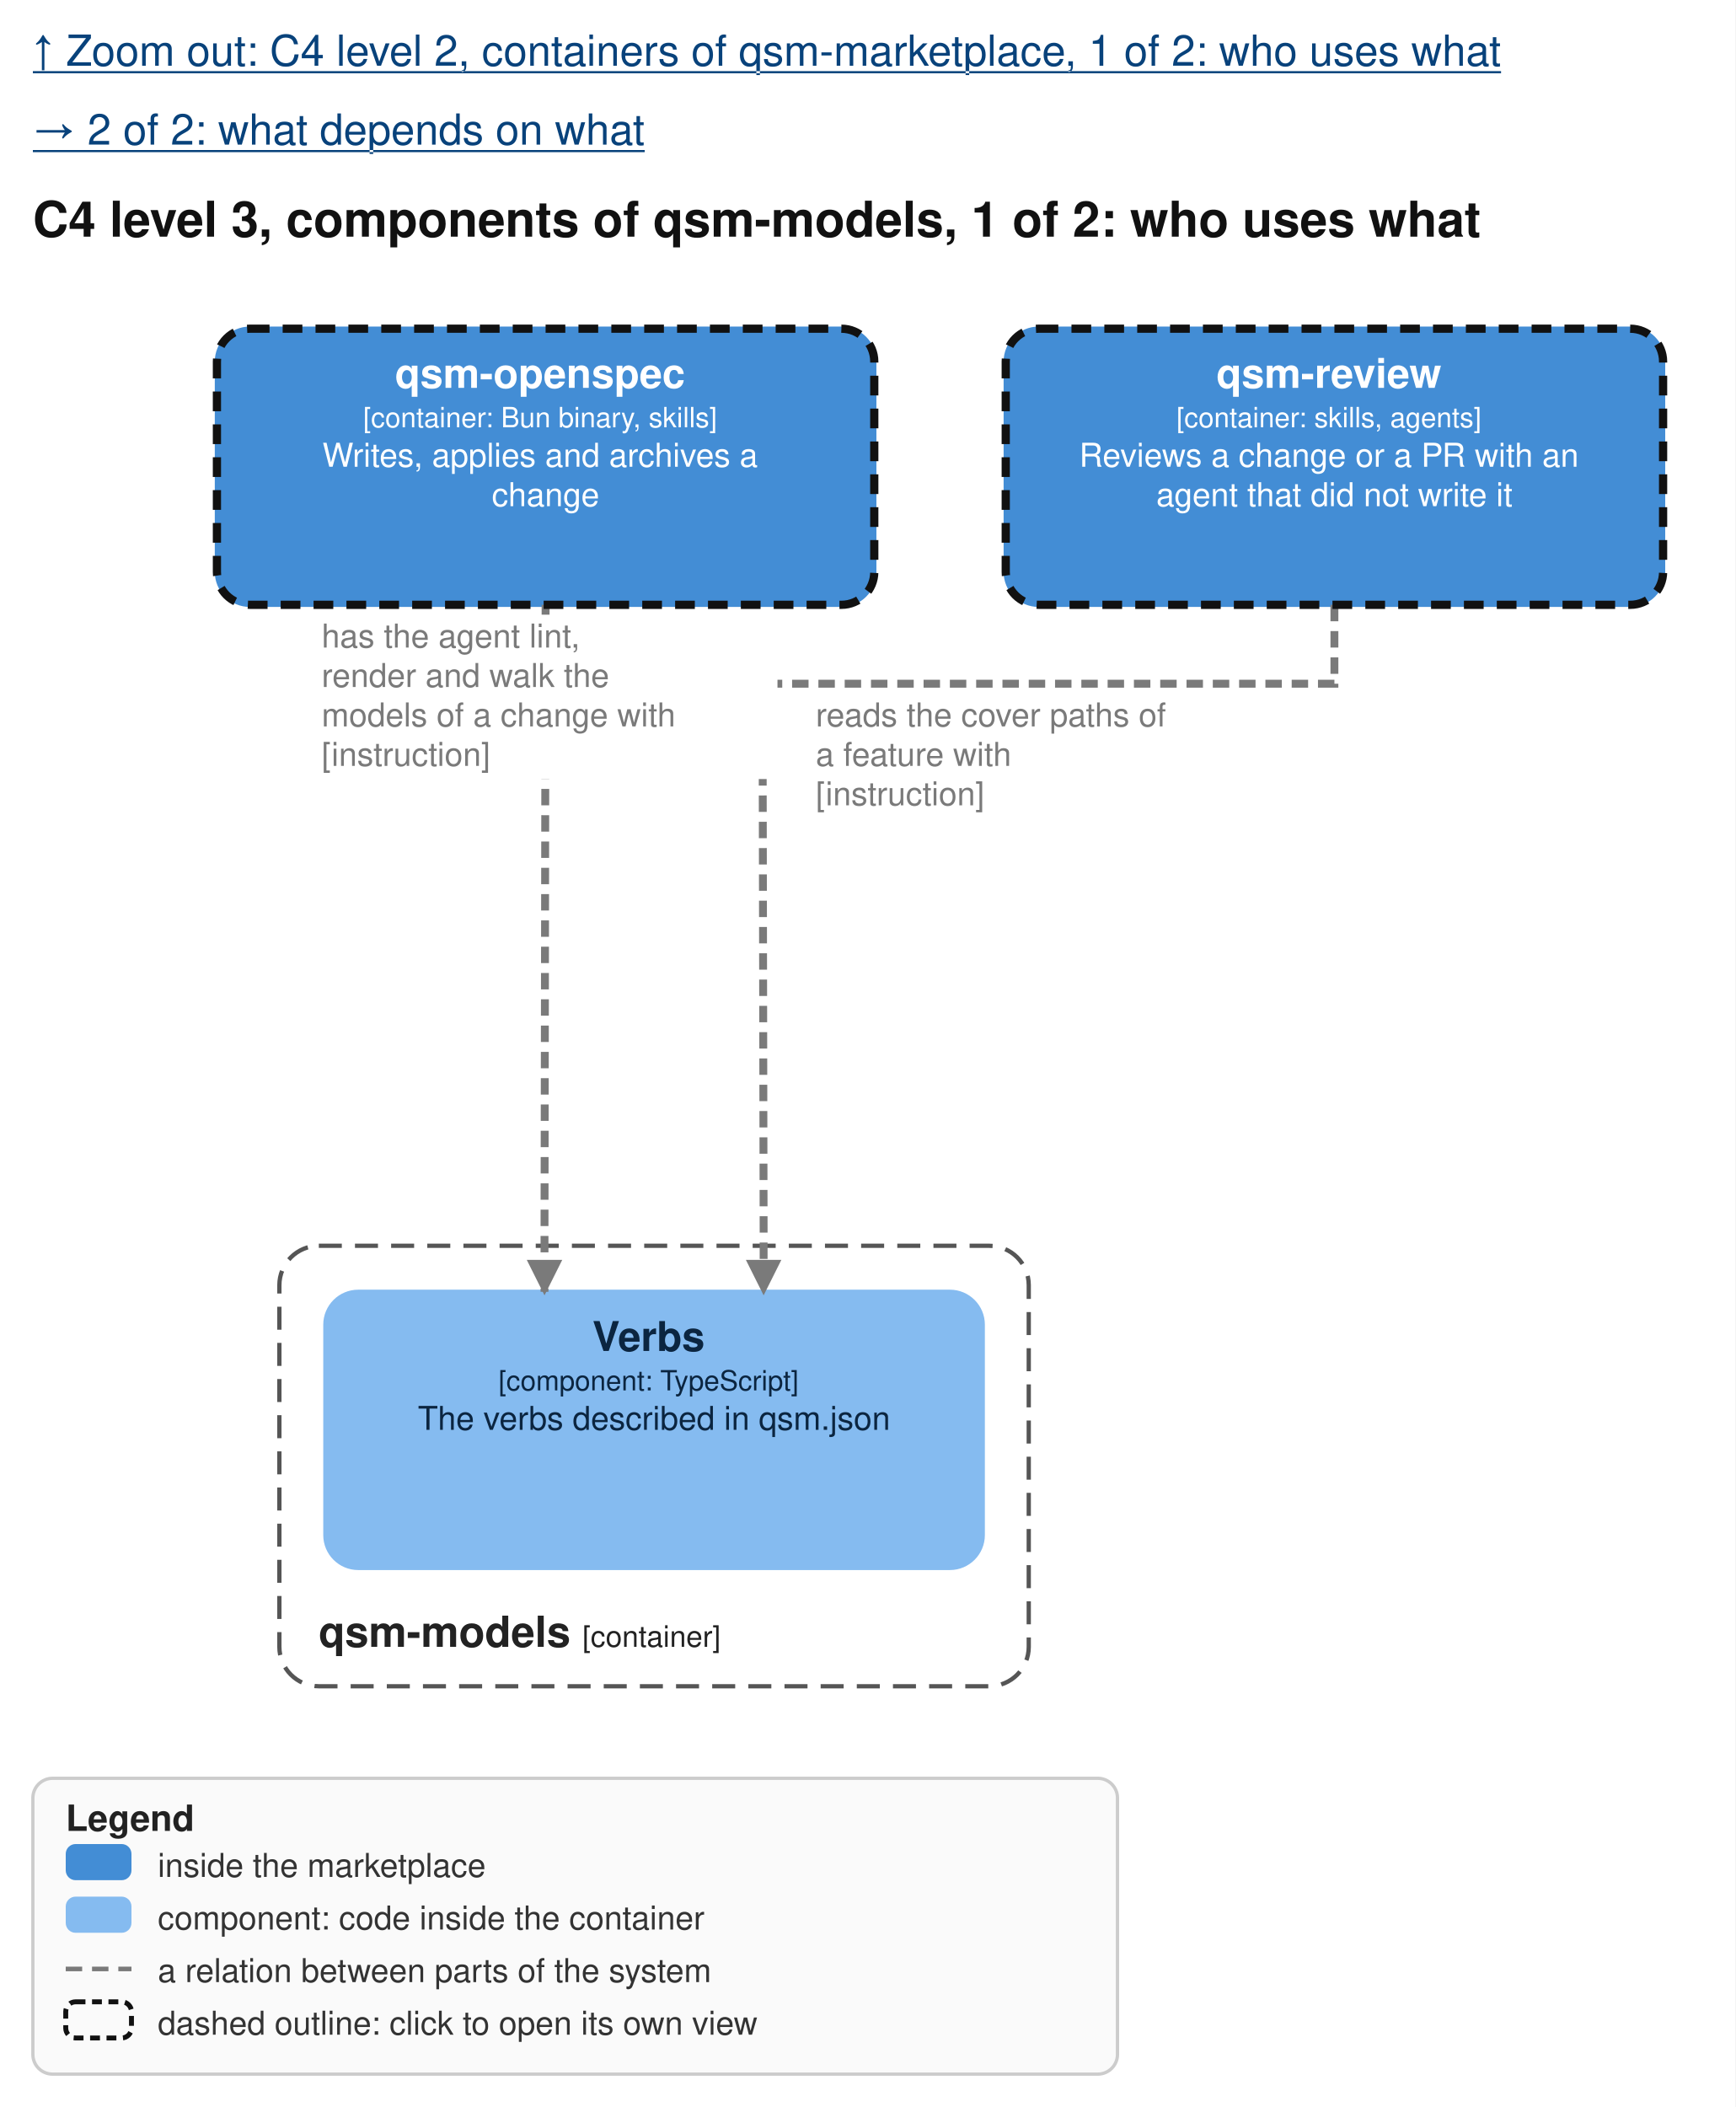
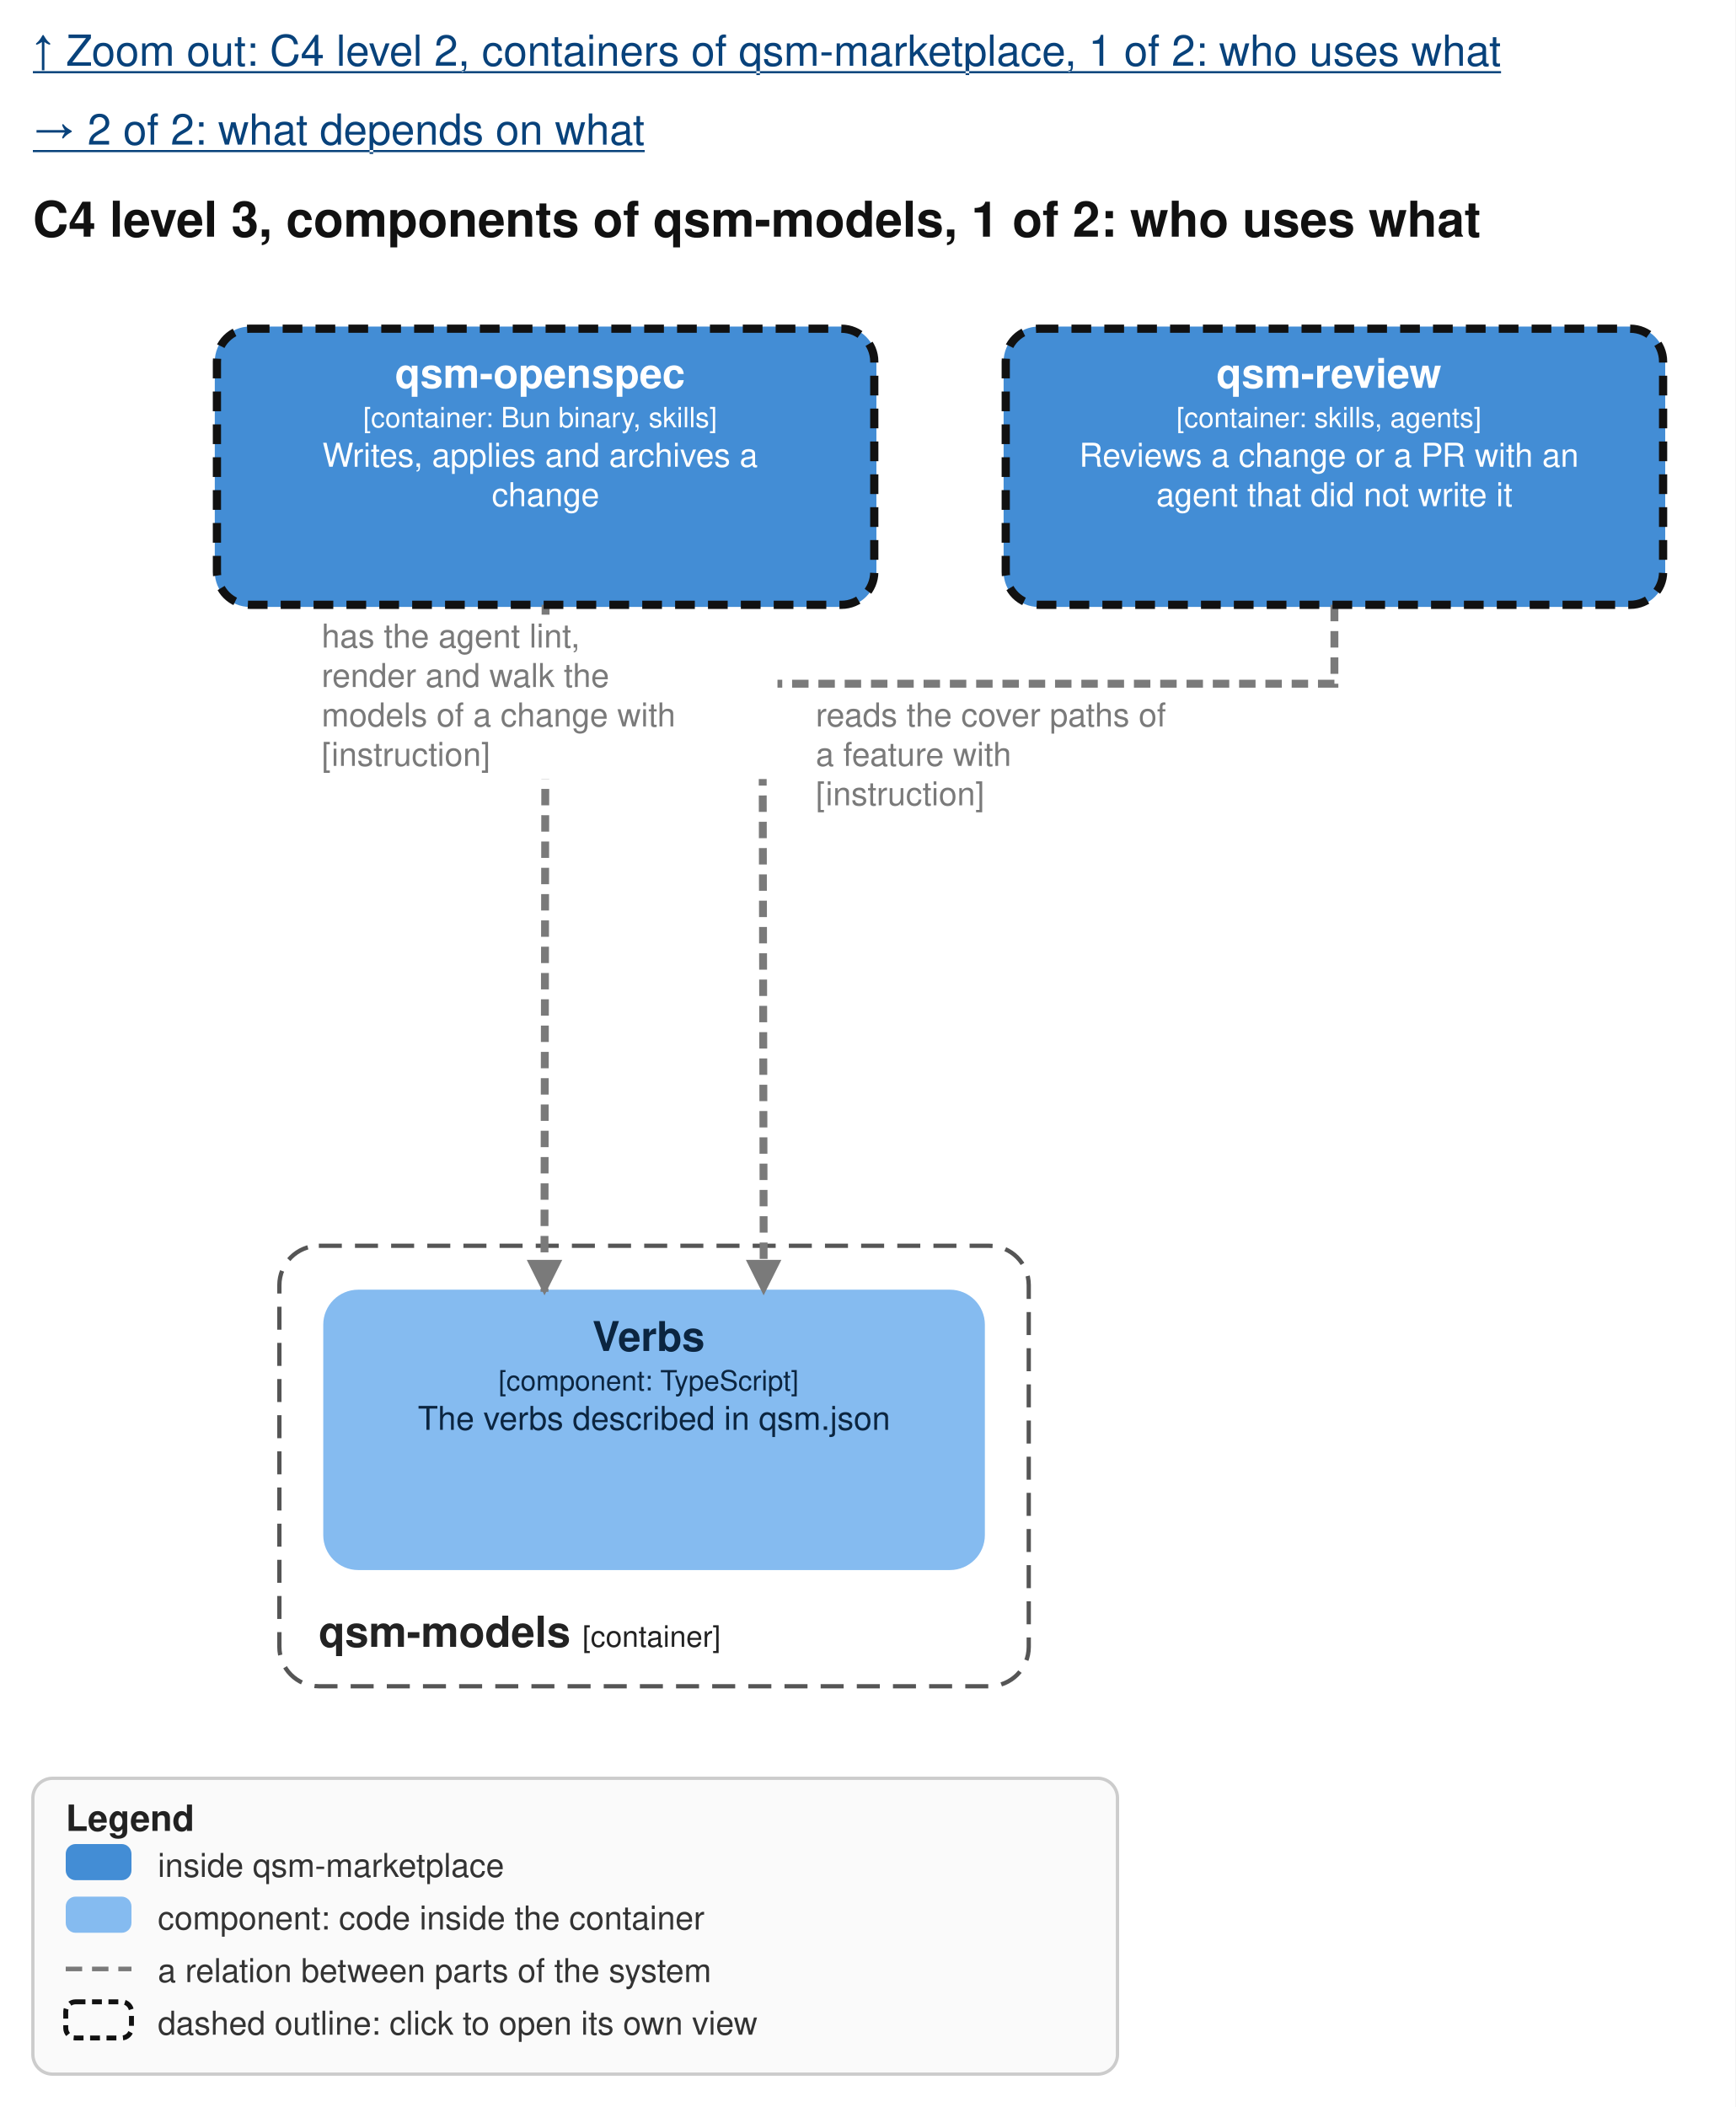
<svg xmlns="http://www.w3.org/2000/svg" content="&lt;mxfile host=&quot;qsm-models&quot;&gt;&lt;diagram name=&quot;components-models-uses&quot; id=&quot;components-models-uses&quot;&gt;&lt;mxGraphModel grid=&quot;1&quot; gridSize=&quot;10&quot; page=&quot;0&quot;&gt;&lt;root&gt;&lt;mxCell id=&quot;0&quot;/&gt;&lt;mxCell id=&quot;1&quot; parent=&quot;0&quot;/&gt;&lt;object id=&quot;c2&quot; label=&quot;&amp;lt;b&amp;gt;%c4Name%&amp;lt;/b&amp;gt;&amp;lt;div&amp;gt;[%c4Application%]&amp;lt;/div&amp;gt;&quot; placeholders=&quot;1&quot; c4Type=&quot;ContainerScopeBoundary&quot; c4Name=&quot;qsm-models&quot; c4Application=&quot;Container&quot; c4Id=&quot;mp.models&quot;&gt;&lt;mxCell style=&quot;rounded=1;fontSize=11;whiteSpace=wrap;html=1;dashed=1;arcSize=4;fillColor=none;strokeColor=#555555;fontColor=#222222;align=left;verticalAlign=bottom;spacing=10;dashPattern=8 4;metaEdit=1;connectable=0;&quot; vertex=&quot;1&quot; parent=&quot;1&quot;&gt;&lt;mxGeometry x=&quot;75&quot; y=&quot;291&quot; width=&quot;228&quot; height=&quot;134&quot; as=&quot;geometry&quot;/&gt;&lt;/mxCell&gt;&lt;/object&gt;&lt;object id=&quot;c3&quot; label=&quot;&amp;lt;b&amp;gt;%c4Name%&amp;lt;/b&amp;gt;&amp;lt;div&amp;gt;[%c4Type%%c4TechnologySep%%c4Technology%]&amp;lt;/div&amp;gt;&amp;lt;div style=&amp;quot;font-size:11px&amp;quot;&amp;gt;%c4Description%&amp;lt;/div&amp;gt;&quot; placeholders=&quot;1&quot; c4Type=&quot;Component&quot; c4Name=&quot;Verbs&quot; c4Technology=&quot;TypeScript&quot; c4TechnologySep=&quot;: &quot; c4Description=&quot;The verbs described in qsm.json&quot; c4Id=&quot;mp.models.cli&quot; c4Tags=&quot;&quot; c4Path=&quot;plugins/qsm-models/scripts/cli.ts&quot;&gt;&lt;mxCell style=&quot;rounded=1;whiteSpace=wrap;html=1;arcSize=10;fillColor=#85bbf0;strokeColor=#85bbf0;fontColor=#0b2540;metaEdit=1;resizable=1;&quot; vertex=&quot;1&quot; parent=&quot;1&quot;&gt;&lt;mxGeometry x=&quot;89&quot; y=&quot;305&quot; width=&quot;200&quot; height=&quot;84&quot; as=&quot;geometry&quot;/&gt;&lt;/mxCell&gt;&lt;/object&gt;&lt;object id=&quot;c4&quot; label=&quot;&amp;lt;b&amp;gt;%c4Name%&amp;lt;/b&amp;gt;&amp;lt;div&amp;gt;[%c4Type%%c4TechnologySep%%c4Technology%]&amp;lt;/div&amp;gt;&amp;lt;div style=&amp;quot;font-size:11px&amp;quot;&amp;gt;%c4Description%&amp;lt;/div&amp;gt;&quot; placeholders=&quot;1&quot; c4Type=&quot;Container&quot; c4Name=&quot;qsm-openspec&quot; c4Technology=&quot;Bun binary, skills&quot; c4TechnologySep=&quot;: &quot; c4Description=&quot;Writes, applies and archives a change&quot; c4Id=&quot;mp.spec&quot; c4Tags=&quot;&quot; c4Path=&quot;plugins/qsm-openspec&quot; c4Group=&quot;Features&quot;&gt;&lt;mxCell style=&quot;rounded=1;whiteSpace=wrap;html=1;arcSize=10;fillColor=#438dd5;strokeColor=#438dd5;fontColor=#ffffff;metaEdit=1;resizable=1;&quot; vertex=&quot;1&quot; parent=&quot;1&quot;&gt;&lt;mxGeometry x=&quot;56&quot; y=&quot;12&quot; width=&quot;200&quot; height=&quot;84&quot; as=&quot;geometry&quot;/&gt;&lt;/mxCell&gt;&lt;/object&gt;&lt;object id=&quot;c5&quot; label=&quot;&amp;lt;b&amp;gt;%c4Name%&amp;lt;/b&amp;gt;&amp;lt;div&amp;gt;[%c4Type%%c4TechnologySep%%c4Technology%]&amp;lt;/div&amp;gt;&amp;lt;div style=&amp;quot;font-size:11px&amp;quot;&amp;gt;%c4Description%&amp;lt;/div&amp;gt;&quot; placeholders=&quot;1&quot; c4Type=&quot;Container&quot; c4Name=&quot;qsm-review&quot; c4Technology=&quot;skills, agents&quot; c4TechnologySep=&quot;: &quot; c4Description=&quot;Reviews a change or a PR with an agent that did not write it&quot; c4Id=&quot;mp.review&quot; c4Tags=&quot;&quot; c4Path=&quot;plugins/qsm-review&quot; c4Group=&quot;Features&quot;&gt;&lt;mxCell style=&quot;rounded=1;whiteSpace=wrap;html=1;arcSize=10;fillColor=#438dd5;strokeColor=#438dd5;fontColor=#ffffff;metaEdit=1;resizable=1;&quot; vertex=&quot;1&quot; parent=&quot;1&quot;&gt;&lt;mxGeometry x=&quot;296&quot; y=&quot;12&quot; width=&quot;200&quot; height=&quot;84&quot; as=&quot;geometry&quot;/&gt;&lt;/mxCell&gt;&lt;/object&gt;&lt;object id=&quot;c6&quot; label=&quot;%c4Description%&quot; placeholders=&quot;1&quot; c4Type=&quot;Relationship&quot; c4Description=&quot;has the agent lint, render and walk the models of a change with [instruction]&quot;&gt;&lt;mxCell style=&quot;edgeStyle=orthogonalEdgeStyle;rounded=1;endArrow=blockThin;endFill=1;html=1;fontSize=10;strokeColor=#7a7a7a;fontColor=#7a7a7a;strokeWidth=2.4;dashed=1;metaEdit=1;&quot; edge=&quot;1&quot; parent=&quot;1&quot; source=&quot;c4&quot; target=&quot;c3&quot;&gt;&lt;mxGeometry relative=&quot;1&quot; as=&quot;geometry&quot;&gt;&lt;Array as=&quot;points&quot;&gt;&lt;mxPoint x=&quot;155.667&quot; y=&quot;286&quot;/&gt;&lt;/Array&gt;&lt;/mxGeometry&gt;&lt;/mxCell&gt;&lt;/object&gt;&lt;object id=&quot;c7&quot; label=&quot;%c4Description%&quot; placeholders=&quot;1&quot; c4Type=&quot;Relationship&quot; c4Description=&quot;reads the cover paths of a feature with [instruction]&quot;&gt;&lt;mxCell style=&quot;edgeStyle=orthogonalEdgeStyle;rounded=1;endArrow=blockThin;endFill=1;html=1;fontSize=10;strokeColor=#7a7a7a;fontColor=#7a7a7a;strokeWidth=2.4;dashed=1;metaEdit=1;&quot; edge=&quot;1&quot; parent=&quot;1&quot; source=&quot;c5&quot; target=&quot;c3&quot;&gt;&lt;mxGeometry relative=&quot;1&quot; as=&quot;geometry&quot;&gt;&lt;Array as=&quot;points&quot;&gt;&lt;mxPoint x=&quot;396&quot; y=&quot;120&quot;/&gt;&lt;mxPoint x=&quot;222&quot; y=&quot;120&quot;/&gt;&lt;mxPoint x=&quot;222.333&quot; y=&quot;286&quot;/&gt;&lt;/Array&gt;&lt;/mxGeometry&gt;&lt;/mxCell&gt;&lt;/object&gt;&lt;/root&gt;&lt;/mxGraphModel&gt;&lt;/diagram&gt;&lt;/mxfile&gt;" width="528" height="641" viewBox="-10 -88 528 641" font-family="Helvetica, Arial, sans-serif">
  <defs>
    <marker id="a08427b" viewBox="0 0 10 10" refX="9" refY="5" markerWidth="4.5" markerHeight="4.5" orient="auto">
      <path d="M0,0L10,5L0,10z" fill="#08427b" />
    </marker>
    <marker id="a6b4fbb" viewBox="0 0 10 10" refX="9" refY="5" markerWidth="4.5" markerHeight="4.5" orient="auto">
      <path d="M0,0L10,5L0,10z" fill="#6b4fbb" />
    </marker>
    <marker id="ac2410c" viewBox="0 0 10 10" refX="9" refY="5" markerWidth="4.5" markerHeight="4.5" orient="auto">
      <path d="M0,0L10,5L0,10z" fill="#c2410c" />
    </marker>
    <marker id="a15803d" viewBox="0 0 10 10" refX="9" refY="5" markerWidth="4.5" markerHeight="4.5" orient="auto">
      <path d="M0,0L10,5L0,10z" fill="#15803d" />
    </marker>
    <marker id="a0f766e" viewBox="0 0 10 10" refX="9" refY="5" markerWidth="4.5" markerHeight="4.5" orient="auto">
      <path d="M0,0L10,5L0,10z" fill="#0f766e" />
    </marker>
    <marker id="ab91c1c" viewBox="0 0 10 10" refX="9" refY="5" markerWidth="4.5" markerHeight="4.5" orient="auto">
      <path d="M0,0L10,5L0,10z" fill="#b91c1c" />
    </marker>
    <marker id="a7a7a7a" viewBox="0 0 10 10" refX="9" refY="5" markerWidth="4.5" markerHeight="4.5" orient="auto">
      <path d="M0,0L10,5L0,10z" fill="#7a7a7a" />
    </marker>
  </defs>
  <rect x="-10" y="-88" width="528" height="641" fill="#ffffff" />
  <text x="0" y="-16" font-size="15" font-weight="bold" fill="#111111">C4 level 3, components of qsm-models, 1 of 2: who uses what</text>
  <rect x="75" y="291" width="228" height="134" rx="12" fill="none" stroke="#555555" stroke-width="1.3" stroke-dasharray="7 4" />
  <rect x="89" y="305" width="200" height="84" rx="10" fill="#85bbf0" stroke="#85bbf0" stroke-width="1.3" />
  <text x="189" y="323" text-anchor="middle" fill="#0b2540">
    <tspan font-size="12.5" font-weight="bold">Verbs</tspan>
    <tspan x="189" dy="12" font-size="8.5">[component: TypeScript]</tspan>
    <tspan x="189" dy="12" font-size="10">The verbs described in qsm.json</tspan>
  </text>
  <rect x="56" y="12" width="200" height="84" rx="10" fill="#438dd5" stroke="#438dd5" stroke-width="1.3" />
  <text x="156" y="30" text-anchor="middle" fill="#ffffff">
    <tspan font-size="12.5" font-weight="bold">qsm-openspec</tspan>
    <tspan x="156" dy="12" font-size="8.5">[container: Bun binary, skills]</tspan>
    <tspan x="156" dy="12" font-size="10">Writes, applies and archives a</tspan>
    <tspan x="156" dy="12" font-size="10">change</tspan>
  </text>
  <rect x="296" y="12" width="200" height="84" rx="10" fill="#438dd5" stroke="#438dd5" stroke-width="1.3" />
  <text x="396" y="30" text-anchor="middle" fill="#ffffff">
    <tspan font-size="12.5" font-weight="bold">qsm-review</tspan>
    <tspan x="396" dy="12" font-size="8.5">[container: skills, agents]</tspan>
    <tspan x="396" dy="12" font-size="10">Reviews a change or a PR with an</tspan>
    <tspan x="396" dy="12" font-size="10">agent that did not write it</tspan>
  </text>
  <polyline points="156,96 155.667,286 155.667,305" fill="none" stroke="#7a7a7a" stroke-width="2.4" stroke-dasharray="5 3" marker-end="url(#a7a7a7a)" />
  <polyline points="396,96 396,120 222,120 222.333,286 222.333,305" fill="none" stroke="#7a7a7a" stroke-width="2.4" stroke-dasharray="5 3" marker-end="url(#a7a7a7a)" />
  <rect x="83" y="398" width="192" height="20" fill="#ffffff" />
  <text x="87" y="413" font-size="13" font-weight="bold" fill="#222222">qsm-models <tspan font-size="9" font-weight="normal">[container]</tspan>
  </text>
  <rect x="84.85" y="99" width="141.7" height="50" rx="2" fill="#ffffff" />
  <text x="87.85" y="109" font-size="10" fill="#7a7a7a">
    <tspan x="87.85" dy="0">has the agent lint,</tspan>
    <tspan x="87.85" dy="12">render and walk the</tspan>
    <tspan x="87.85" dy="12">models of a change with</tspan>
    <tspan x="87.85" dy="12">[instruction]</tspan>
  </text>
  <rect x="235.2" y="123" width="147.6" height="38" rx="2" fill="#ffffff" />
  <text x="238.2" y="133" font-size="10" fill="#7a7a7a">
    <tspan x="238.2" dy="0">reads the cover paths of</tspan>
    <tspan x="238.2" dy="12">a feature with</tspan>
    <tspan x="238.2" dy="12">[instruction]</tspan>
  </text>
  <rect x="0" y="453" width="330" height="90" rx="6" fill="#fafafa" stroke="#cccccc" />
  <text x="10" y="469" font-size="11" font-weight="bold" fill="#222222">Legend</text>
  <rect x="10" y="473" width="20" height="11" rx="3" fill="#438dd5" />
-   <text x="38" y="483" font-size="10" fill="#333333">inside the marketplace</text>
+   <text x="38" y="483" font-size="10" fill="#333333">inside qsm-marketplace</text>
  <rect x="10" y="489" width="20" height="11" rx="3" fill="#85bbf0" />
  <text x="38" y="499" font-size="10" fill="#333333">component: code inside the container</text>
  <line x1="10" y1="511" x2="30" y2="511" stroke="#7a7a7a" stroke-width="1.4" stroke-dasharray="5 3" />
  <text x="38" y="515" font-size="10" fill="#333333">a relation between parts of the system</text>
  <rect x="10" y="521" width="20" height="11" rx="3" fill="none" stroke="#111111" stroke-width="1.5" stroke-dasharray="3 2" />
  <text x="38" y="531" font-size="10" fill="#333333">dashed outline: click to open its own view</text>
  <g class="zoom-links">
    <a href="marketplace.components-spec.drawio.svg">
      <rect x="56" y="12" width="200" height="84" rx="10" fill="#ffffff" fill-opacity="0" stroke="#111111" stroke-width="2.5" stroke-dasharray="6 4" style="cursor: pointer" />
    </a>
    <a href="marketplace.components-review.drawio.svg">
      <rect x="296" y="12" width="200" height="84" rx="10" fill="#ffffff" fill-opacity="0" stroke="#111111" stroke-width="2.5" stroke-dasharray="6 4" style="cursor: pointer" />
    </a>
    <a href="marketplace.containers-uses.drawio.svg">
      <text x="0" y="-68" font-size="13" fill="#08427b" text-decoration="underline">↑ Zoom out: C4 level 2, containers of qsm-marketplace, 1 of 2: who uses what</text>
    </a>
    <a href="marketplace.components-models-depends.drawio.svg">
      <text x="0" y="-44" font-size="13" fill="#08427b" text-decoration="underline">→ 2 of 2: what depends on what</text>
    </a>
  </g>
</svg>
